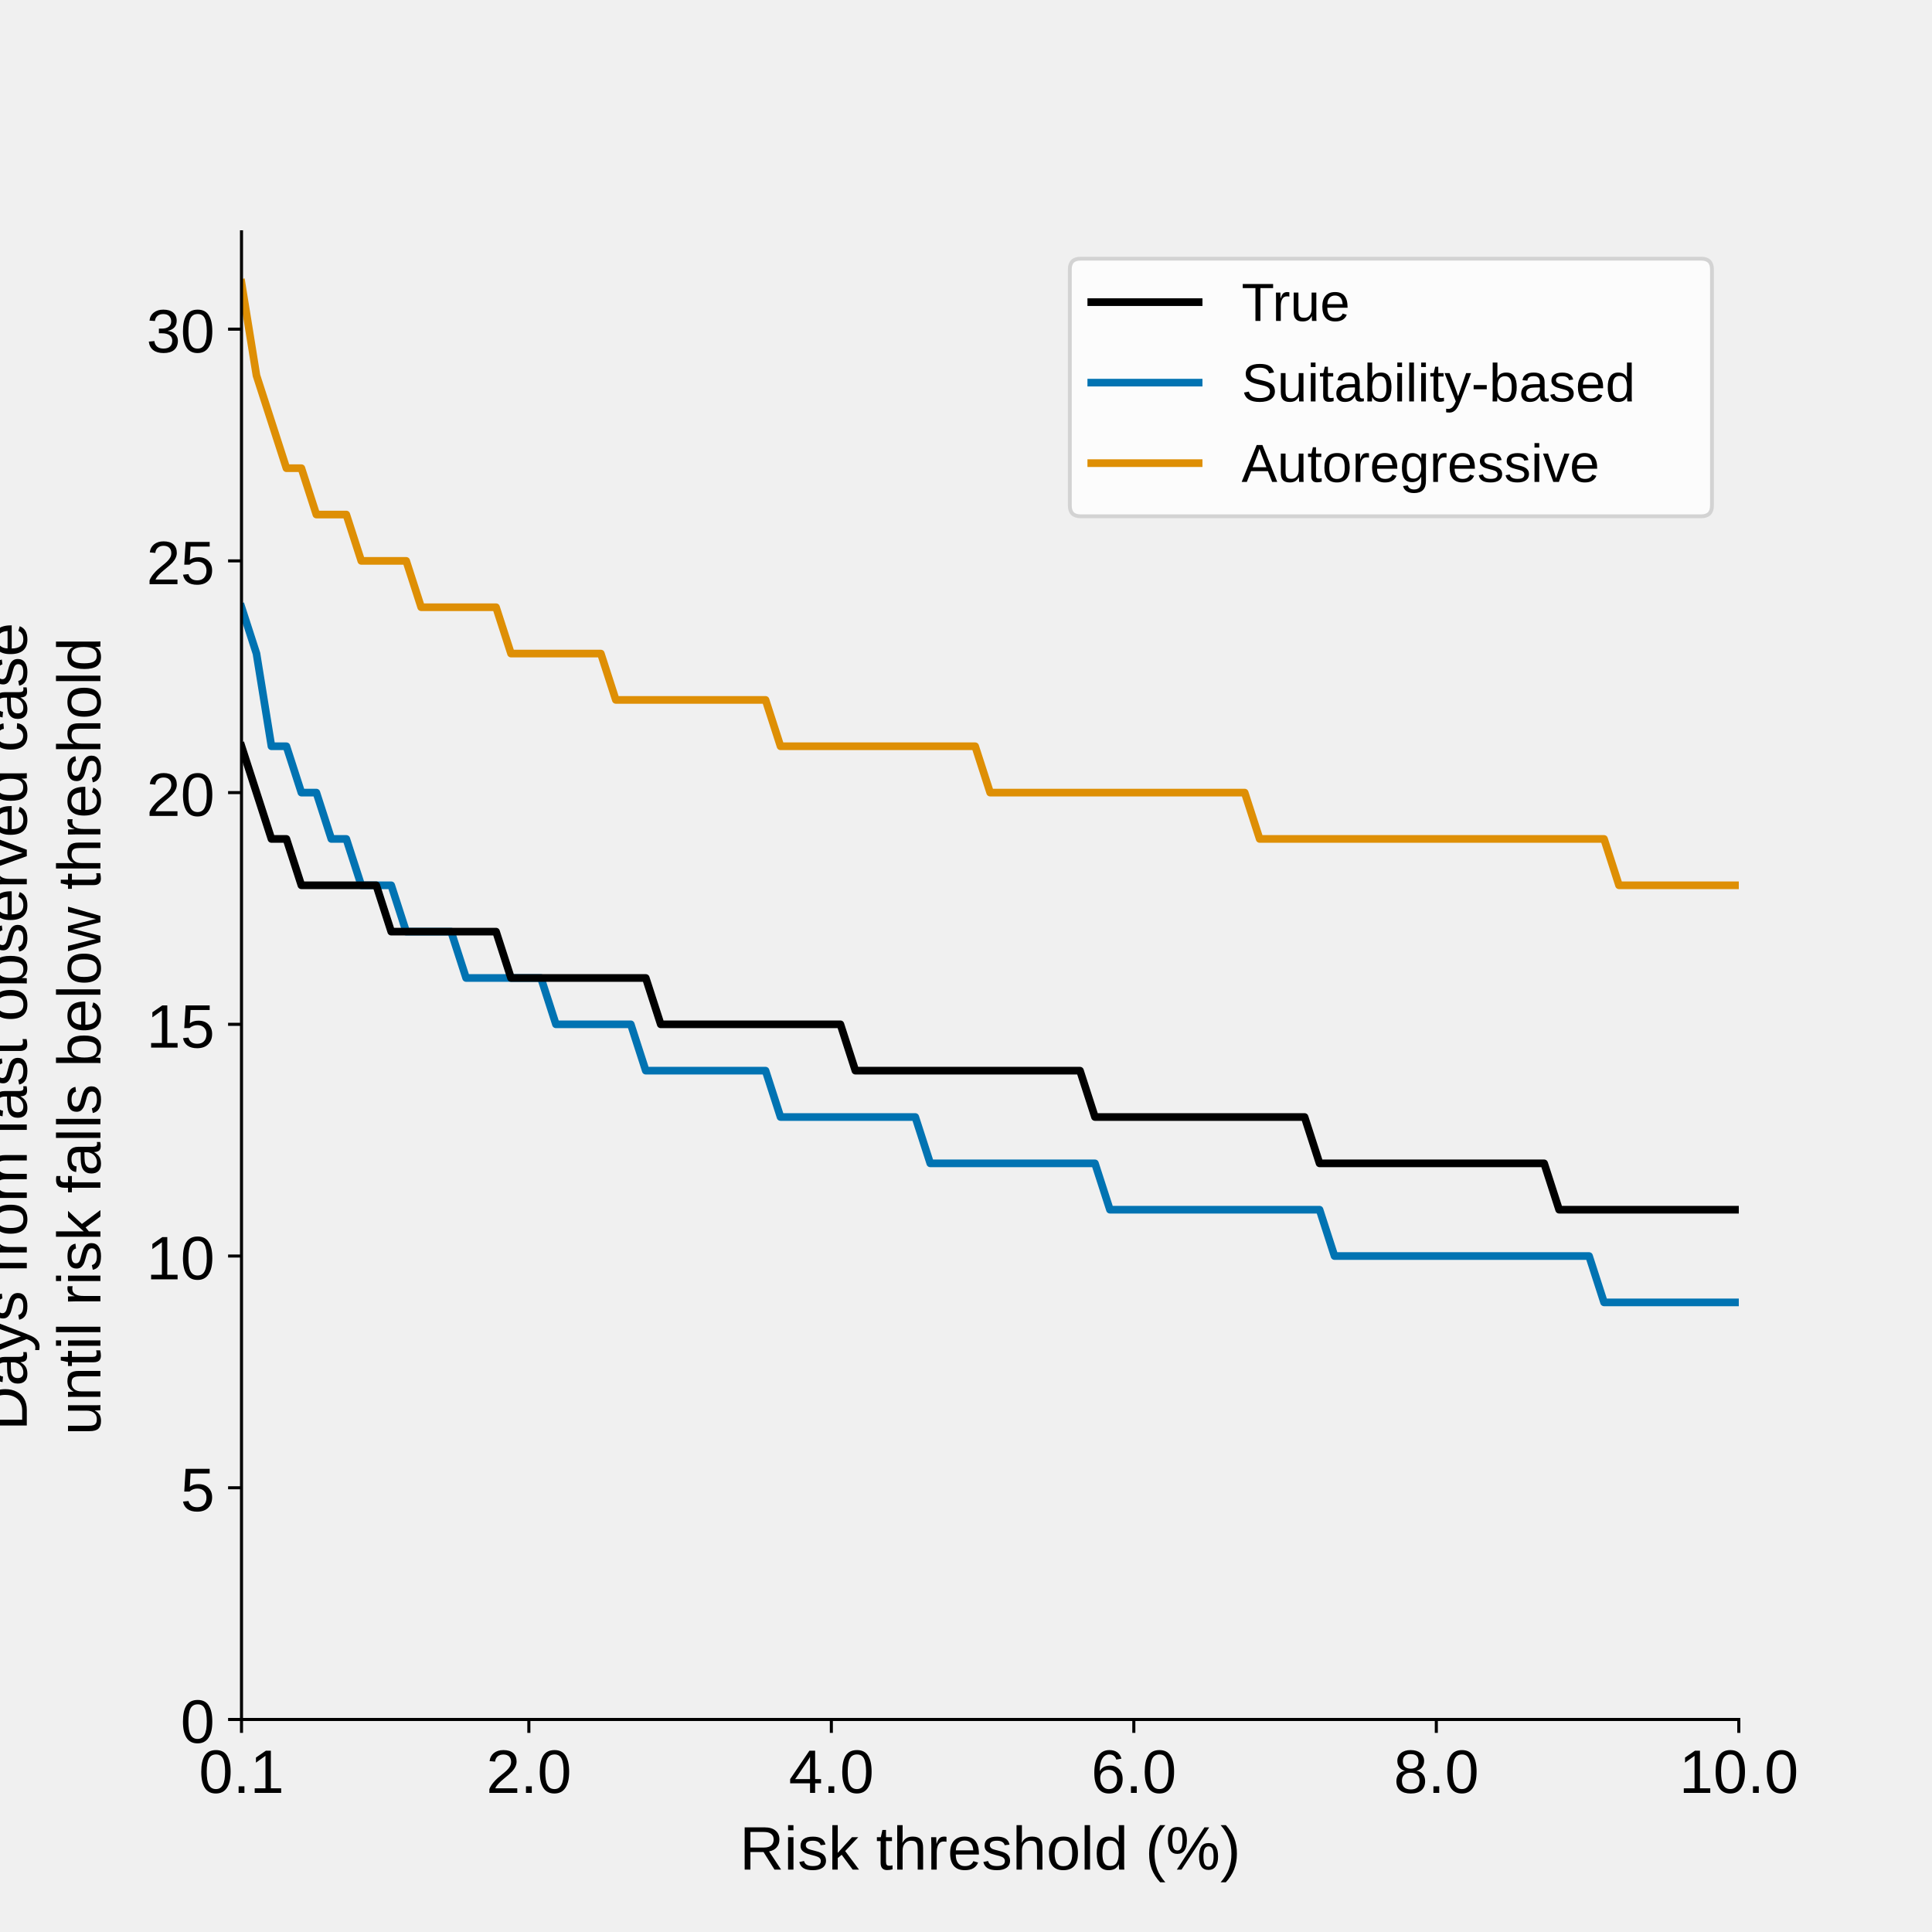
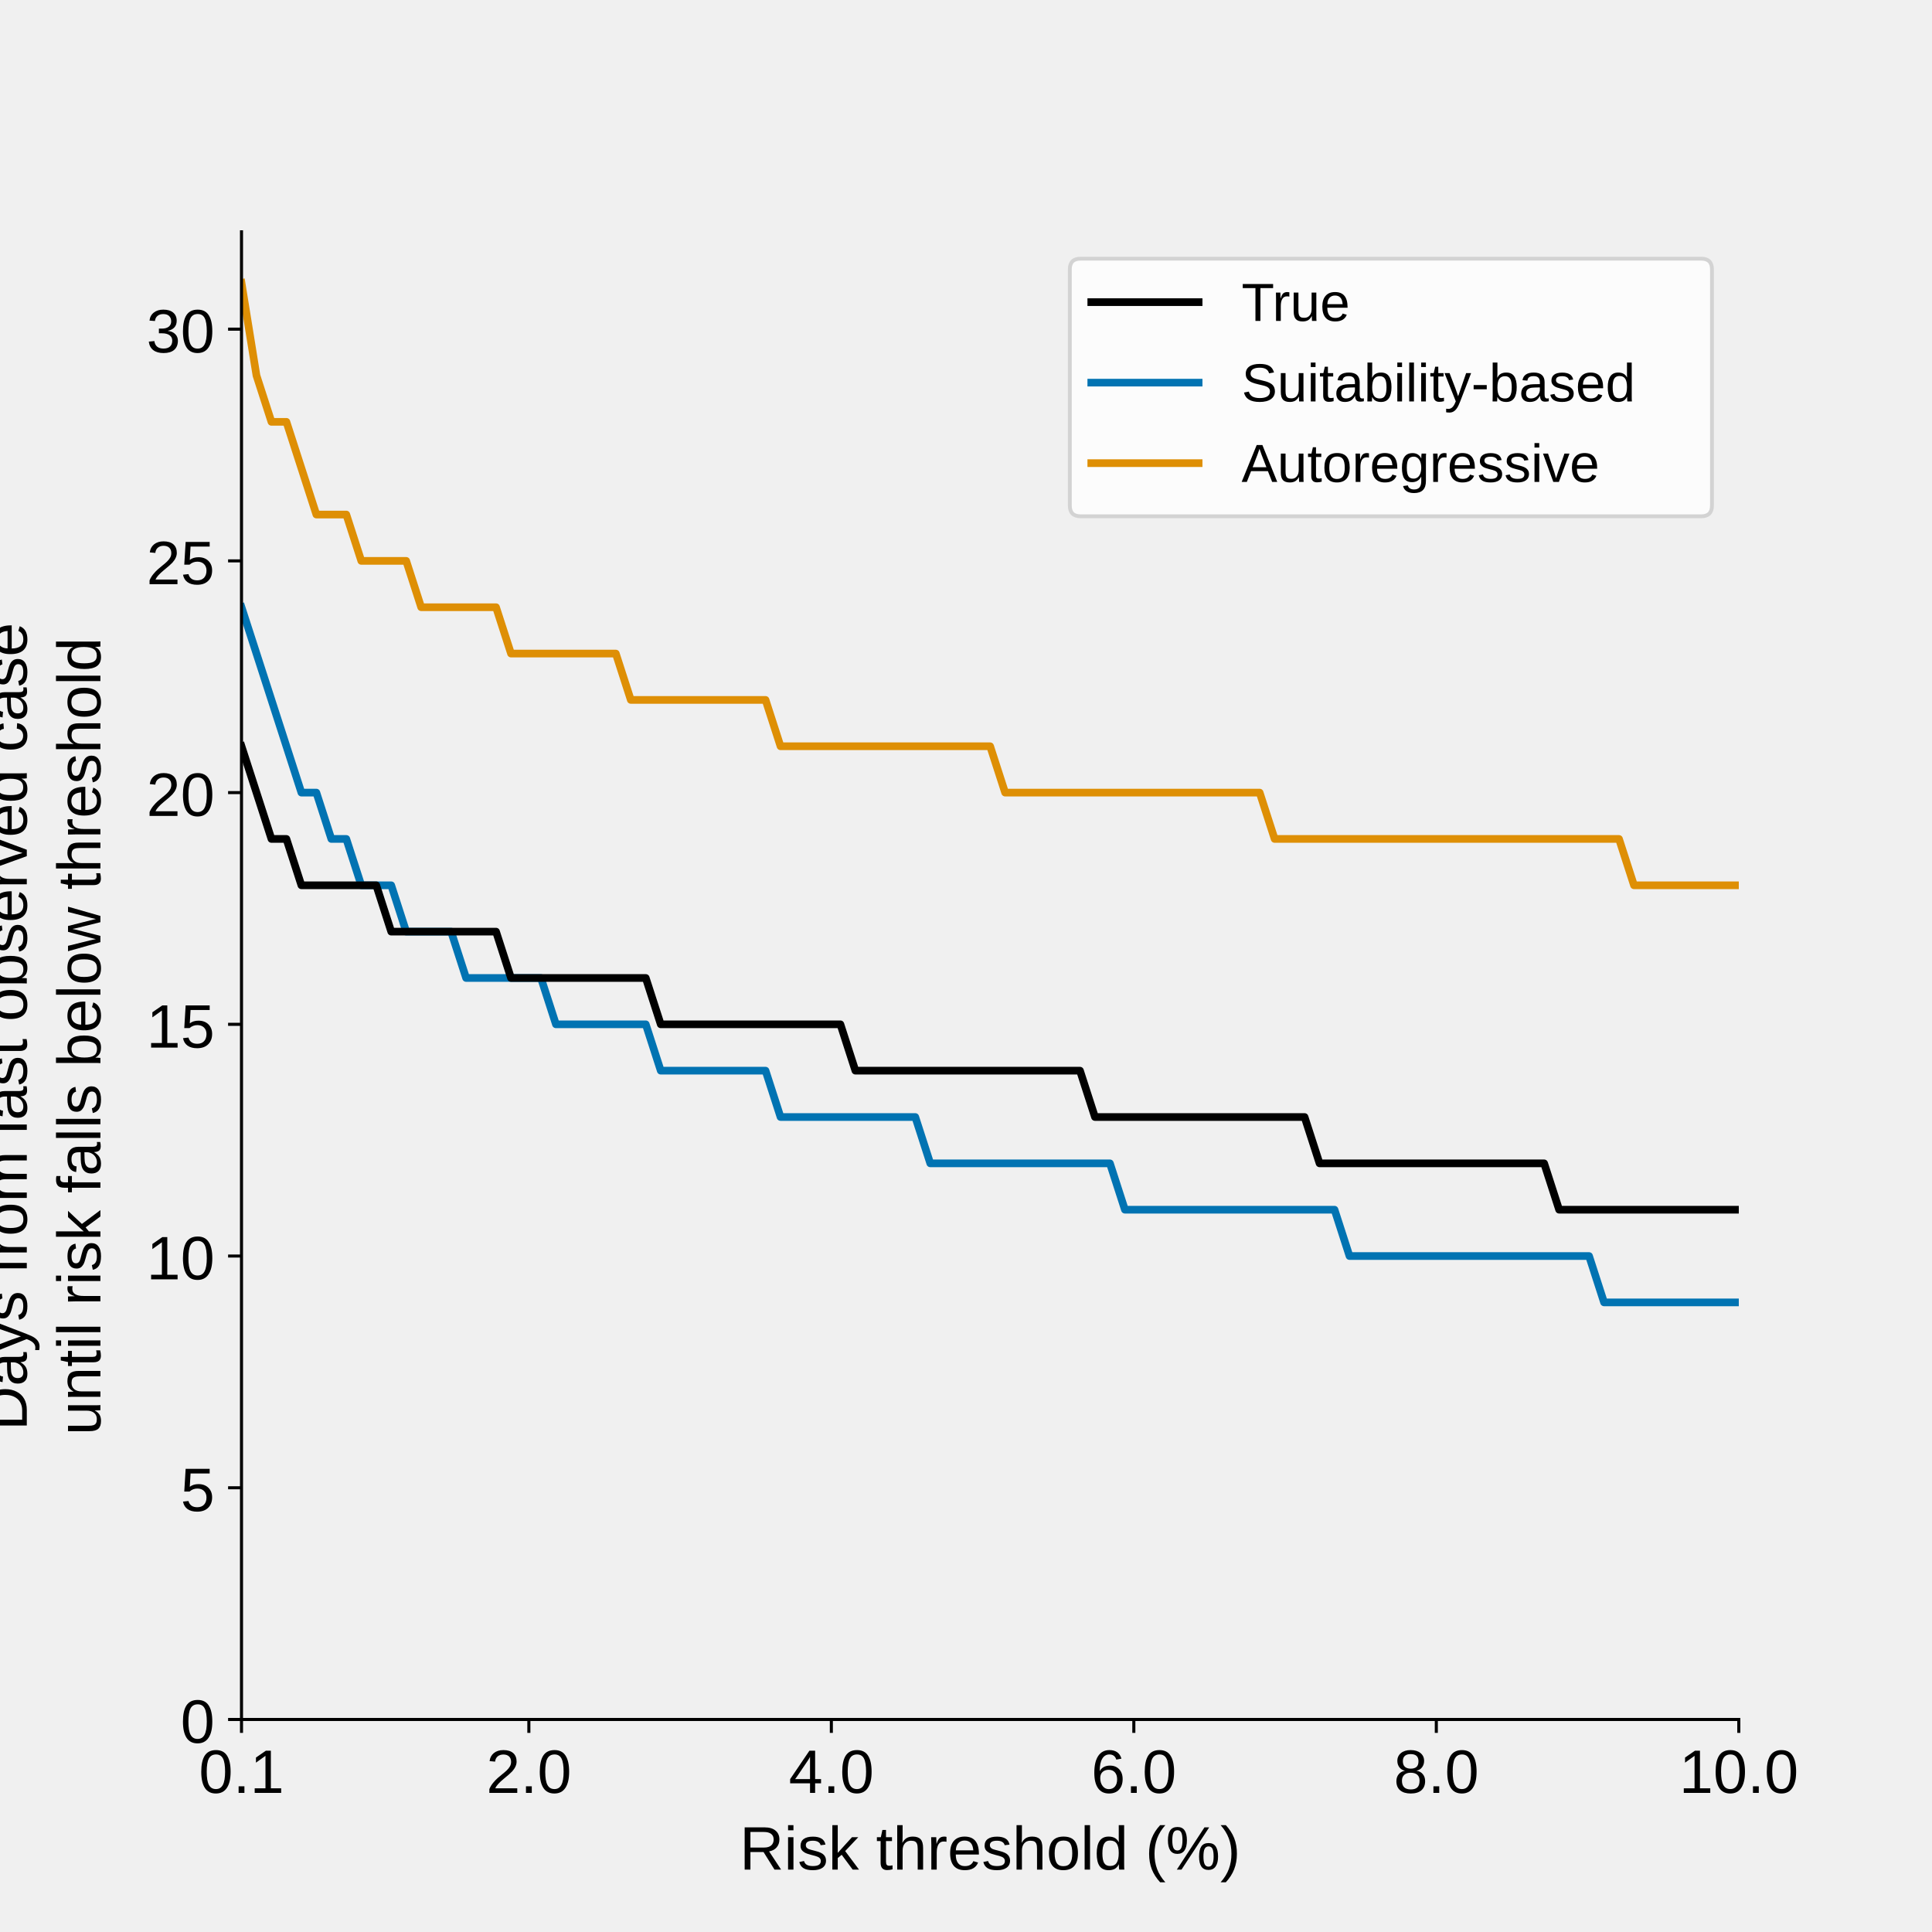
<svg xmlns="http://www.w3.org/2000/svg" xmlns:xlink="http://www.w3.org/1999/xlink" width="504pt" height="504pt" viewBox="0 0 504 504" version="1.1">
  <defs>
    <style type="text/css">*{stroke-linejoin: round; stroke-linecap: butt}</style>
  </defs>
  <g id="figure_1">
    <g id="patch_1">
      <path d="M 0 504  L 504 504  L 504 0  L 0 0  L 0 504  z " style="fill: none" />
    </g>
    <g id="axes_1">
      <g id="patch_2">
        <path d="M 63 448.56  L 453.6 448.56  L 453.6 60.48  L 63 60.48  L 63 448.56  z " style="fill: none" />
      </g>
      <g id="matplotlib.axis_1">
        <g id="xtick_1">
          <g id="line2d_1">
            <defs>
-               <path id="m47988b3a1e" d="M 0 0  L 0 3.5  " style="stroke: #000000; stroke-width: 0.8" />
+               <path id="m27832ffe1f" d="M 0 0  L 0 3.5  " style="stroke: #000000; stroke-width: 0.8" />
            </defs>
            <g>
-               <use xlink:href="#m47988b3a1e" x="63" y="448.56" style="stroke: #000000; stroke-width: 0.8" />
+               <use xlink:href="#m27832ffe1f" x="63" y="448.56" style="stroke: #000000; stroke-width: 0.8" />
            </g>
          </g>
          <g id="text_1">
            <text style="font-size: 16px; font-family: 'Arial', sans-serif; text-anchor: middle" x="63" y="467.716" transform="rotate(-0 63 467.7163)">0.1</text>
          </g>
        </g>
        <g id="xtick_2">
          <g id="line2d_2">
            <g>
-               <use xlink:href="#m47988b3a1e" x="137.964" y="448.56" style="stroke: #000000; stroke-width: 0.8" />
+               <use xlink:href="#m27832ffe1f" x="137.964" y="448.56" style="stroke: #000000; stroke-width: 0.8" />
            </g>
          </g>
          <g id="text_2">
            <text style="font-size: 16px; font-family: 'Arial', sans-serif; text-anchor: middle" x="137.964" y="467.716" transform="rotate(-0 137.9636 467.7163)">2.0</text>
          </g>
        </g>
        <g id="xtick_3">
          <g id="line2d_3">
            <g>
-               <use xlink:href="#m47988b3a1e" x="216.873" y="448.56" style="stroke: #000000; stroke-width: 0.8" />
+               <use xlink:href="#m27832ffe1f" x="216.873" y="448.56" style="stroke: #000000; stroke-width: 0.8" />
            </g>
          </g>
          <g id="text_3">
            <text style="font-size: 16px; font-family: 'Arial', sans-serif; text-anchor: middle" x="216.873" y="467.716" transform="rotate(-0 216.8727 467.7163)">4.0</text>
          </g>
        </g>
        <g id="xtick_4">
          <g id="line2d_4">
            <g>
-               <use xlink:href="#m47988b3a1e" x="295.782" y="448.56" style="stroke: #000000; stroke-width: 0.8" />
+               <use xlink:href="#m27832ffe1f" x="295.782" y="448.56" style="stroke: #000000; stroke-width: 0.8" />
            </g>
          </g>
          <g id="text_4">
            <text style="font-size: 16px; font-family: 'Arial', sans-serif; text-anchor: middle" x="295.782" y="467.716" transform="rotate(-0 295.7818 467.7163)">6.0</text>
          </g>
        </g>
        <g id="xtick_5">
          <g id="line2d_5">
            <g>
-               <use xlink:href="#m47988b3a1e" x="374.691" y="448.56" style="stroke: #000000; stroke-width: 0.8" />
+               <use xlink:href="#m27832ffe1f" x="374.691" y="448.56" style="stroke: #000000; stroke-width: 0.8" />
            </g>
          </g>
          <g id="text_5">
            <text style="font-size: 16px; font-family: 'Arial', sans-serif; text-anchor: middle" x="374.691" y="467.716" transform="rotate(-0 374.6909 467.7163)">8.0</text>
          </g>
        </g>
        <g id="xtick_6">
          <g id="line2d_6">
            <g>
-               <use xlink:href="#m47988b3a1e" x="453.6" y="448.56" style="stroke: #000000; stroke-width: 0.8" />
+               <use xlink:href="#m27832ffe1f" x="453.6" y="448.56" style="stroke: #000000; stroke-width: 0.8" />
            </g>
          </g>
          <g id="text_6">
            <text style="font-size: 16px; font-family: 'Arial', sans-serif; text-anchor: middle" x="453.6" y="467.716" transform="rotate(-0 453.6 467.7163)">10.0</text>
          </g>
        </g>
        <g id="text_7">
          <text style="font-size: 16px; font-family: 'Arial', sans-serif; text-anchor: middle" x="258.3" y="487.717" transform="rotate(-0 258.3 487.7175)">Risk threshold (%)</text>
        </g>
      </g>
      <g id="matplotlib.axis_2">
        <g id="ytick_1">
          <g id="line2d_7">
            <defs>
-               <path id="m90ed3b3923" d="M 0 0  L -3.5 0  " style="stroke: #000000; stroke-width: 0.8" />
+               <path id="mb919e52ab0" d="M 0 0  L -3.5 0  " style="stroke: #000000; stroke-width: 0.8" />
            </defs>
            <g>
-               <use xlink:href="#m90ed3b3923" x="63" y="448.56" style="stroke: #000000; stroke-width: 0.8" />
+               <use xlink:href="#mb919e52ab0" x="63" y="448.56" style="stroke: #000000; stroke-width: 0.8" />
            </g>
          </g>
          <g id="text_8">
            <text style="font-size: 16px; font-family: 'Arial', sans-serif; text-anchor: end" x="56" y="454.638" transform="rotate(-0 56 454.6381)">0</text>
          </g>
        </g>
        <g id="ytick_2">
          <g id="line2d_8">
            <g>
-               <use xlink:href="#m90ed3b3923" x="63" y="388.111" style="stroke: #000000; stroke-width: 0.8" />
+               <use xlink:href="#mb919e52ab0" x="63" y="388.111" style="stroke: #000000; stroke-width: 0.8" />
            </g>
          </g>
          <g id="text_9">
            <text style="font-size: 16px; font-family: 'Arial', sans-serif; text-anchor: end" x="56" y="394.19" transform="rotate(-0 56 394.1895)">5</text>
          </g>
        </g>
        <g id="ytick_3">
          <g id="line2d_9">
            <g>
-               <use xlink:href="#m90ed3b3923" x="63" y="327.663" style="stroke: #000000; stroke-width: 0.8" />
+               <use xlink:href="#mb919e52ab0" x="63" y="327.663" style="stroke: #000000; stroke-width: 0.8" />
            </g>
          </g>
          <g id="text_10">
            <text style="font-size: 16px; font-family: 'Arial', sans-serif; text-anchor: end" x="56" y="333.741" transform="rotate(-0 56 333.7409)">10</text>
          </g>
        </g>
        <g id="ytick_4">
          <g id="line2d_10">
            <g>
-               <use xlink:href="#m90ed3b3923" x="63" y="267.214" style="stroke: #000000; stroke-width: 0.8" />
+               <use xlink:href="#mb919e52ab0" x="63" y="267.214" style="stroke: #000000; stroke-width: 0.8" />
            </g>
          </g>
          <g id="text_11">
            <text style="font-size: 16px; font-family: 'Arial', sans-serif; text-anchor: end" x="56" y="273.292" transform="rotate(-0 56 273.2923)">15</text>
          </g>
        </g>
        <g id="ytick_5">
          <g id="line2d_11">
            <g>
-               <use xlink:href="#m90ed3b3923" x="63" y="206.766" style="stroke: #000000; stroke-width: 0.8" />
+               <use xlink:href="#mb919e52ab0" x="63" y="206.766" style="stroke: #000000; stroke-width: 0.8" />
            </g>
          </g>
          <g id="text_12">
            <text style="font-size: 16px; font-family: 'Arial', sans-serif; text-anchor: end" x="56" y="212.844" transform="rotate(-0 56 212.8437)">20</text>
          </g>
        </g>
        <g id="ytick_6">
          <g id="line2d_12">
            <g>
-               <use xlink:href="#m90ed3b3923" x="63" y="146.317" style="stroke: #000000; stroke-width: 0.8" />
+               <use xlink:href="#mb919e52ab0" x="63" y="146.317" style="stroke: #000000; stroke-width: 0.8" />
            </g>
          </g>
          <g id="text_13">
            <text style="font-size: 16px; font-family: 'Arial', sans-serif; text-anchor: end" x="56" y="152.395" transform="rotate(-0 56 152.3951)">25</text>
          </g>
        </g>
        <g id="ytick_7">
          <g id="line2d_13">
            <g>
-               <use xlink:href="#m90ed3b3923" x="63" y="85.868" style="stroke: #000000; stroke-width: 0.8" />
+               <use xlink:href="#mb919e52ab0" x="63" y="85.868" style="stroke: #000000; stroke-width: 0.8" />
            </g>
          </g>
          <g id="text_14">
            <text style="font-size: 16px; font-family: 'Arial', sans-serif; text-anchor: end" x="56" y="91.947" transform="rotate(-0 56 91.94654)">30</text>
          </g>
        </g>
        <g id="text_15">
          <text style="font-size: 16px; font-family: 'Arial', sans-serif" transform="translate(6.990312 373.18) rotate(-90)">Days from last observed case</text>
          <text style="font-size: 16px; font-family: 'Arial', sans-serif" transform="translate(26.19469 374.39) rotate(-90)">until risk falls below threshold</text>
        </g>
      </g>
      <g id="line2d_14">
-         <path d="M 63 158.407  L 66.906 170.496  L 70.812 194.676  L 74.718 194.676  L 78.624 206.766  L 82.53 206.766  L 86.436 218.855  L 90.342 218.855  L 94.248 230.945  L 98.154 230.945  L 102.06 230.945  L 105.966 243.035  L 109.872 243.035  L 113.778 243.035  L 117.684 243.035  L 121.59 255.124  L 125.496 255.124  L 129.402 255.124  L 133.308 255.124  L 137.214 255.124  L 141.12 255.124  L 145.026 267.214  L 148.932 267.214  L 152.838 267.214  L 156.744 267.214  L 160.65 267.214  L 164.556 267.214  L 168.462 279.304  L 172.368 279.304  L 176.274 279.304  L 180.18 279.304  L 184.086 279.304  L 187.992 279.304  L 191.898 279.304  L 195.804 279.304  L 199.71 279.304  L 203.616 291.394  L 207.522 291.394  L 211.428 291.394  L 215.334 291.394  L 219.24 291.394  L 223.146 291.394  L 227.052 291.394  L 230.958 291.394  L 234.864 291.394  L 238.77 291.394  L 242.676 303.483  L 246.582 303.483  L 250.488 303.483  L 254.394 303.483  L 258.3 303.483  L 262.206 303.483  L 266.112 303.483  L 270.018 303.483  L 273.924 303.483  L 277.83 303.483  L 281.736 303.483  L 285.642 303.483  L 289.548 315.573  L 293.454 315.573  L 297.36 315.573  L 301.266 315.573  L 305.172 315.573  L 309.078 315.573  L 312.984 315.573  L 316.89 315.573  L 320.796 315.573  L 324.702 315.573  L 328.608 315.573  L 332.514 315.573  L 336.42 315.573  L 340.326 315.573  L 344.232 315.573  L 348.138 327.663  L 352.044 327.663  L 355.95 327.663  L 359.856 327.663  L 363.762 327.663  L 367.668 327.663  L 371.574 327.663  L 375.48 327.663  L 379.386 327.663  L 383.292 327.663  L 387.198 327.663  L 391.104 327.663  L 395.01 327.663  L 398.916 327.663  L 402.822 327.663  L 406.728 327.663  L 410.634 327.663  L 414.54 327.663  L 418.446 339.753  L 422.352 339.753  L 426.258 339.753  L 430.164 339.753  L 434.07 339.753  L 437.976 339.753  L 441.882 339.753  L 445.788 339.753  L 449.694 339.753  L 453.6 339.753  " clip-path="url(#pf2e6c6b0f2)" style="fill: none; stroke: #0173b2; stroke-width: 2; stroke-linecap: square" />
+         <path d="M 63 158.407  L 66.906 170.496  L 70.812 182.586  L 74.718 194.676  L 78.624 206.766  L 82.53 206.766  L 86.436 218.855  L 90.342 218.855  L 94.248 230.945  L 98.154 230.945  L 102.06 230.945  L 105.966 243.035  L 109.872 243.035  L 113.778 243.035  L 117.684 243.035  L 121.59 255.124  L 125.496 255.124  L 129.402 255.124  L 133.308 255.124  L 137.214 255.124  L 141.12 255.124  L 145.026 267.214  L 148.932 267.214  L 152.838 267.214  L 156.744 267.214  L 160.65 267.214  L 164.556 267.214  L 168.462 267.214  L 172.368 279.304  L 176.274 279.304  L 180.18 279.304  L 184.086 279.304  L 187.992 279.304  L 191.898 279.304  L 195.804 279.304  L 199.71 279.304  L 203.616 291.394  L 207.522 291.394  L 211.428 291.394  L 215.334 291.394  L 219.24 291.394  L 223.146 291.394  L 227.052 291.394  L 230.958 291.394  L 234.864 291.394  L 238.77 291.394  L 242.676 303.483  L 246.582 303.483  L 250.488 303.483  L 254.394 303.483  L 258.3 303.483  L 262.206 303.483  L 266.112 303.483  L 270.018 303.483  L 273.924 303.483  L 277.83 303.483  L 281.736 303.483  L 285.642 303.483  L 289.548 303.483  L 293.454 315.573  L 297.36 315.573  L 301.266 315.573  L 305.172 315.573  L 309.078 315.573  L 312.984 315.573  L 316.89 315.573  L 320.796 315.573  L 324.702 315.573  L 328.608 315.573  L 332.514 315.573  L 336.42 315.573  L 340.326 315.573  L 344.232 315.573  L 348.138 315.573  L 352.044 327.663  L 355.95 327.663  L 359.856 327.663  L 363.762 327.663  L 367.668 327.663  L 371.574 327.663  L 375.48 327.663  L 379.386 327.663  L 383.292 327.663  L 387.198 327.663  L 391.104 327.663  L 395.01 327.663  L 398.916 327.663  L 402.822 327.663  L 406.728 327.663  L 410.634 327.663  L 414.54 327.663  L 418.446 339.753  L 422.352 339.753  L 426.258 339.753  L 430.164 339.753  L 434.07 339.753  L 437.976 339.753  L 441.882 339.753  L 445.788 339.753  L 449.694 339.753  L 453.6 339.753  " clip-path="url(#pffcb767c05)" style="fill: none; stroke: #0173b2; stroke-width: 2; stroke-linecap: square" />
      </g>
      <g id="line2d_15">
-         <path d="M 63 73.779  L 66.906 97.958  L 70.812 110.048  L 74.718 122.138  L 78.624 122.138  L 82.53 134.227  L 86.436 134.227  L 90.342 134.227  L 94.248 146.317  L 98.154 146.317  L 102.06 146.317  L 105.966 146.317  L 109.872 158.407  L 113.778 158.407  L 117.684 158.407  L 121.59 158.407  L 125.496 158.407  L 129.402 158.407  L 133.308 170.496  L 137.214 170.496  L 141.12 170.496  L 145.026 170.496  L 148.932 170.496  L 152.838 170.496  L 156.744 170.496  L 160.65 182.586  L 164.556 182.586  L 168.462 182.586  L 172.368 182.586  L 176.274 182.586  L 180.18 182.586  L 184.086 182.586  L 187.992 182.586  L 191.898 182.586  L 195.804 182.586  L 199.71 182.586  L 203.616 194.676  L 207.522 194.676  L 211.428 194.676  L 215.334 194.676  L 219.24 194.676  L 223.146 194.676  L 227.052 194.676  L 230.958 194.676  L 234.864 194.676  L 238.77 194.676  L 242.676 194.676  L 246.582 194.676  L 250.488 194.676  L 254.394 194.676  L 258.3 206.766  L 262.206 206.766  L 266.112 206.766  L 270.018 206.766  L 273.924 206.766  L 277.83 206.766  L 281.736 206.766  L 285.642 206.766  L 289.548 206.766  L 293.454 206.766  L 297.36 206.766  L 301.266 206.766  L 305.172 206.766  L 309.078 206.766  L 312.984 206.766  L 316.89 206.766  L 320.796 206.766  L 324.702 206.766  L 328.608 218.855  L 332.514 218.855  L 336.42 218.855  L 340.326 218.855  L 344.232 218.855  L 348.138 218.855  L 352.044 218.855  L 355.95 218.855  L 359.856 218.855  L 363.762 218.855  L 367.668 218.855  L 371.574 218.855  L 375.48 218.855  L 379.386 218.855  L 383.292 218.855  L 387.198 218.855  L 391.104 218.855  L 395.01 218.855  L 398.916 218.855  L 402.822 218.855  L 406.728 218.855  L 410.634 218.855  L 414.54 218.855  L 418.446 218.855  L 422.352 230.945  L 426.258 230.945  L 430.164 230.945  L 434.07 230.945  L 437.976 230.945  L 441.882 230.945  L 445.788 230.945  L 449.694 230.945  L 453.6 230.945  " clip-path="url(#pf2e6c6b0f2)" style="fill: none; stroke: #de8f05; stroke-width: 2; stroke-linecap: square" />
+         <path d="M 63 73.779  L 66.906 97.958  L 70.812 110.048  L 74.718 110.048  L 78.624 122.138  L 82.53 134.227  L 86.436 134.227  L 90.342 134.227  L 94.248 146.317  L 98.154 146.317  L 102.06 146.317  L 105.966 146.317  L 109.872 158.407  L 113.778 158.407  L 117.684 158.407  L 121.59 158.407  L 125.496 158.407  L 129.402 158.407  L 133.308 170.496  L 137.214 170.496  L 141.12 170.496  L 145.026 170.496  L 148.932 170.496  L 152.838 170.496  L 156.744 170.496  L 160.65 170.496  L 164.556 182.586  L 168.462 182.586  L 172.368 182.586  L 176.274 182.586  L 180.18 182.586  L 184.086 182.586  L 187.992 182.586  L 191.898 182.586  L 195.804 182.586  L 199.71 182.586  L 203.616 194.676  L 207.522 194.676  L 211.428 194.676  L 215.334 194.676  L 219.24 194.676  L 223.146 194.676  L 227.052 194.676  L 230.958 194.676  L 234.864 194.676  L 238.77 194.676  L 242.676 194.676  L 246.582 194.676  L 250.488 194.676  L 254.394 194.676  L 258.3 194.676  L 262.206 206.766  L 266.112 206.766  L 270.018 206.766  L 273.924 206.766  L 277.83 206.766  L 281.736 206.766  L 285.642 206.766  L 289.548 206.766  L 293.454 206.766  L 297.36 206.766  L 301.266 206.766  L 305.172 206.766  L 309.078 206.766  L 312.984 206.766  L 316.89 206.766  L 320.796 206.766  L 324.702 206.766  L 328.608 206.766  L 332.514 218.855  L 336.42 218.855  L 340.326 218.855  L 344.232 218.855  L 348.138 218.855  L 352.044 218.855  L 355.95 218.855  L 359.856 218.855  L 363.762 218.855  L 367.668 218.855  L 371.574 218.855  L 375.48 218.855  L 379.386 218.855  L 383.292 218.855  L 387.198 218.855  L 391.104 218.855  L 395.01 218.855  L 398.916 218.855  L 402.822 218.855  L 406.728 218.855  L 410.634 218.855  L 414.54 218.855  L 418.446 218.855  L 422.352 218.855  L 426.258 230.945  L 430.164 230.945  L 434.07 230.945  L 437.976 230.945  L 441.882 230.945  L 445.788 230.945  L 449.694 230.945  L 453.6 230.945  " clip-path="url(#pffcb767c05)" style="fill: none; stroke: #de8f05; stroke-width: 2; stroke-linecap: square" />
      </g>
      <g id="line2d_16">
-         <path d="M 63 194.676  L 66.906 206.766  L 70.812 218.855  L 74.718 218.855  L 78.624 230.945  L 82.53 230.945  L 86.436 230.945  L 90.342 230.945  L 94.248 230.945  L 98.154 230.945  L 102.06 243.035  L 105.966 243.035  L 109.872 243.035  L 113.778 243.035  L 117.684 243.035  L 121.59 243.035  L 125.496 243.035  L 129.402 243.035  L 133.308 255.124  L 137.214 255.124  L 141.12 255.124  L 145.026 255.124  L 148.932 255.124  L 152.838 255.124  L 156.744 255.124  L 160.65 255.124  L 164.556 255.124  L 168.462 255.124  L 172.368 267.214  L 176.274 267.214  L 180.18 267.214  L 184.086 267.214  L 187.992 267.214  L 191.898 267.214  L 195.804 267.214  L 199.71 267.214  L 203.616 267.214  L 207.522 267.214  L 211.428 267.214  L 215.334 267.214  L 219.24 267.214  L 223.146 279.304  L 227.052 279.304  L 230.958 279.304  L 234.864 279.304  L 238.77 279.304  L 242.676 279.304  L 246.582 279.304  L 250.488 279.304  L 254.394 279.304  L 258.3 279.304  L 262.206 279.304  L 266.112 279.304  L 270.018 279.304  L 273.924 279.304  L 277.83 279.304  L 281.736 279.304  L 285.642 291.394  L 289.548 291.394  L 293.454 291.394  L 297.36 291.394  L 301.266 291.394  L 305.172 291.394  L 309.078 291.394  L 312.984 291.394  L 316.89 291.394  L 320.796 291.394  L 324.702 291.394  L 328.608 291.394  L 332.514 291.394  L 336.42 291.394  L 340.326 291.394  L 344.232 303.483  L 348.138 303.483  L 352.044 303.483  L 355.95 303.483  L 359.856 303.483  L 363.762 303.483  L 367.668 303.483  L 371.574 303.483  L 375.48 303.483  L 379.386 303.483  L 383.292 303.483  L 387.198 303.483  L 391.104 303.483  L 395.01 303.483  L 398.916 303.483  L 402.822 303.483  L 406.728 315.573  L 410.634 315.573  L 414.54 315.573  L 418.446 315.573  L 422.352 315.573  L 426.258 315.573  L 430.164 315.573  L 434.07 315.573  L 437.976 315.573  L 441.882 315.573  L 445.788 315.573  L 449.694 315.573  L 453.6 315.573  " clip-path="url(#pf2e6c6b0f2)" style="fill: none; stroke: #000000; stroke-width: 2; stroke-linecap: square" />
+         <path d="M 63 194.676  L 66.906 206.766  L 70.812 218.855  L 74.718 218.855  L 78.624 230.945  L 82.53 230.945  L 86.436 230.945  L 90.342 230.945  L 94.248 230.945  L 98.154 230.945  L 102.06 243.035  L 105.966 243.035  L 109.872 243.035  L 113.778 243.035  L 117.684 243.035  L 121.59 243.035  L 125.496 243.035  L 129.402 243.035  L 133.308 255.124  L 137.214 255.124  L 141.12 255.124  L 145.026 255.124  L 148.932 255.124  L 152.838 255.124  L 156.744 255.124  L 160.65 255.124  L 164.556 255.124  L 168.462 255.124  L 172.368 267.214  L 176.274 267.214  L 180.18 267.214  L 184.086 267.214  L 187.992 267.214  L 191.898 267.214  L 195.804 267.214  L 199.71 267.214  L 203.616 267.214  L 207.522 267.214  L 211.428 267.214  L 215.334 267.214  L 219.24 267.214  L 223.146 279.304  L 227.052 279.304  L 230.958 279.304  L 234.864 279.304  L 238.77 279.304  L 242.676 279.304  L 246.582 279.304  L 250.488 279.304  L 254.394 279.304  L 258.3 279.304  L 262.206 279.304  L 266.112 279.304  L 270.018 279.304  L 273.924 279.304  L 277.83 279.304  L 281.736 279.304  L 285.642 291.394  L 289.548 291.394  L 293.454 291.394  L 297.36 291.394  L 301.266 291.394  L 305.172 291.394  L 309.078 291.394  L 312.984 291.394  L 316.89 291.394  L 320.796 291.394  L 324.702 291.394  L 328.608 291.394  L 332.514 291.394  L 336.42 291.394  L 340.326 291.394  L 344.232 303.483  L 348.138 303.483  L 352.044 303.483  L 355.95 303.483  L 359.856 303.483  L 363.762 303.483  L 367.668 303.483  L 371.574 303.483  L 375.48 303.483  L 379.386 303.483  L 383.292 303.483  L 387.198 303.483  L 391.104 303.483  L 395.01 303.483  L 398.916 303.483  L 402.822 303.483  L 406.728 315.573  L 410.634 315.573  L 414.54 315.573  L 418.446 315.573  L 422.352 315.573  L 426.258 315.573  L 430.164 315.573  L 434.07 315.573  L 437.976 315.573  L 441.882 315.573  L 445.788 315.573  L 449.694 315.573  L 453.6 315.573  " clip-path="url(#pffcb767c05)" style="fill: none; stroke: #000000; stroke-width: 2; stroke-linecap: square" />
      </g>
      <g id="patch_3">
        <path d="M 63 448.56  L 63 60.48  " style="fill: none; stroke: #000000; stroke-width: 0.8; stroke-linejoin: miter; stroke-linecap: square" />
      </g>
      <g id="patch_4">
        <path d="M 63 448.56  L 453.6 448.56  " style="fill: none; stroke: #000000; stroke-width: 0.8; stroke-linejoin: miter; stroke-linecap: square" />
      </g>
      <g id="legend_1">
        <g id="patch_5">
          <path d="M 281.883 134.683  L 443.8 134.683  Q 446.6 134.683 446.6 131.883  L 446.6 70.28  Q 446.6 67.48 443.8 67.48  L 281.883 67.48  Q 279.083 67.48 279.083 70.28  L 279.083 131.883  Q 279.083 134.683 281.883 134.683  z " style="fill: #ffffff; opacity: 0.8; stroke: #cccccc; stroke-linejoin: miter" />
        </g>
        <g id="line2d_17">
          <path d="M 284.683 78.818  L 298.683 78.818  L 312.683 78.818  " style="fill: none; stroke: #000000; stroke-width: 2; stroke-linecap: square" />
        </g>
        <g id="text_16">
          <text style="font-size: 14px; font-family: 'Arial', sans-serif; text-anchor: start" x="323.883" y="83.718" transform="rotate(-0 323.8834 83.71781)">True</text>
        </g>
        <g id="line2d_18">
          <path d="M 284.683 99.819  L 298.683 99.819  L 312.683 99.819  " style="fill: none; stroke: #0173b2; stroke-width: 2; stroke-linecap: square" />
        </g>
        <g id="text_17">
          <text style="font-size: 14px; font-family: 'Arial', sans-serif; text-anchor: start" x="323.883" y="104.719" transform="rotate(-0 323.8834 104.7189)">Suitability-based</text>
        </g>
        <g id="line2d_19">
          <path d="M 284.683 120.82  L 298.683 120.82  L 312.683 120.82  " style="fill: none; stroke: #de8f05; stroke-width: 2; stroke-linecap: square" />
        </g>
        <g id="text_18">
          <text style="font-size: 14px; font-family: 'Arial', sans-serif; text-anchor: start" x="323.883" y="125.72" transform="rotate(-0 323.8834 125.72)">Autoregressive</text>
        </g>
      </g>
    </g>
  </g>
  <defs>
-     <clipPath id="pf2e6c6b0f2">
+     <clipPath id="pffcb767c05">
      <rect x="63" y="60.48" width="390.6" height="388.08" />
    </clipPath>
  </defs>
</svg>
